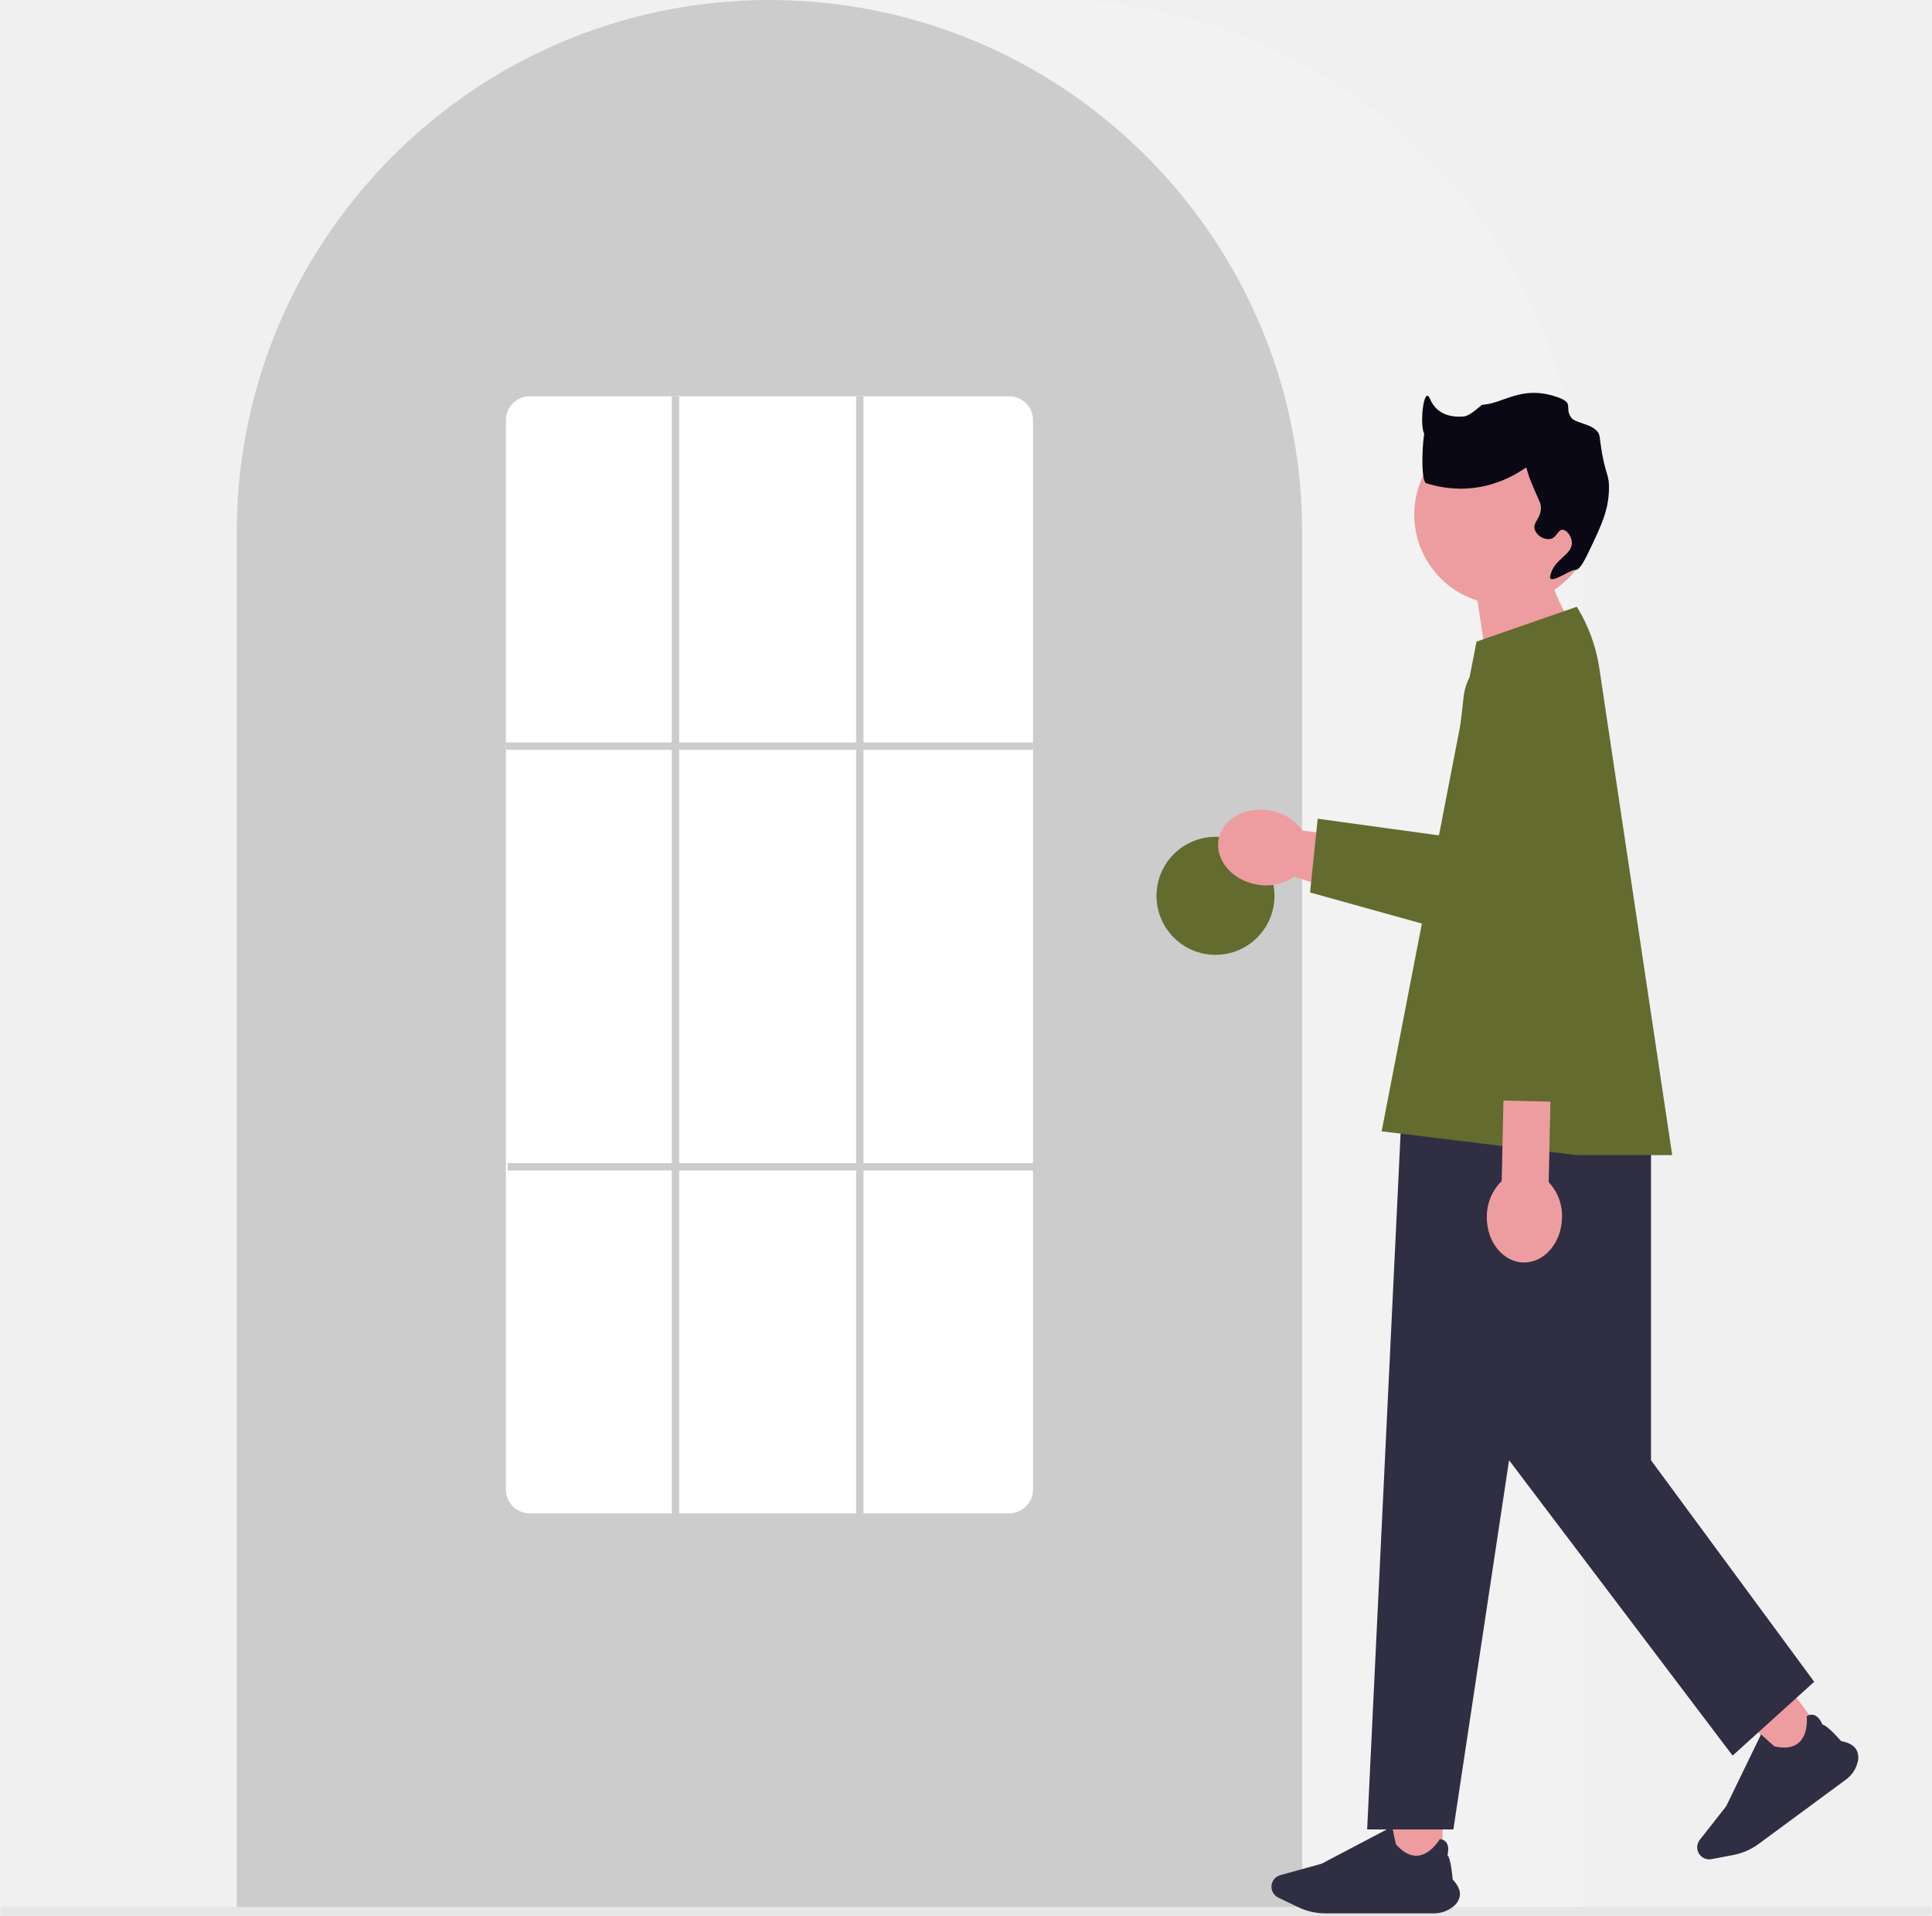
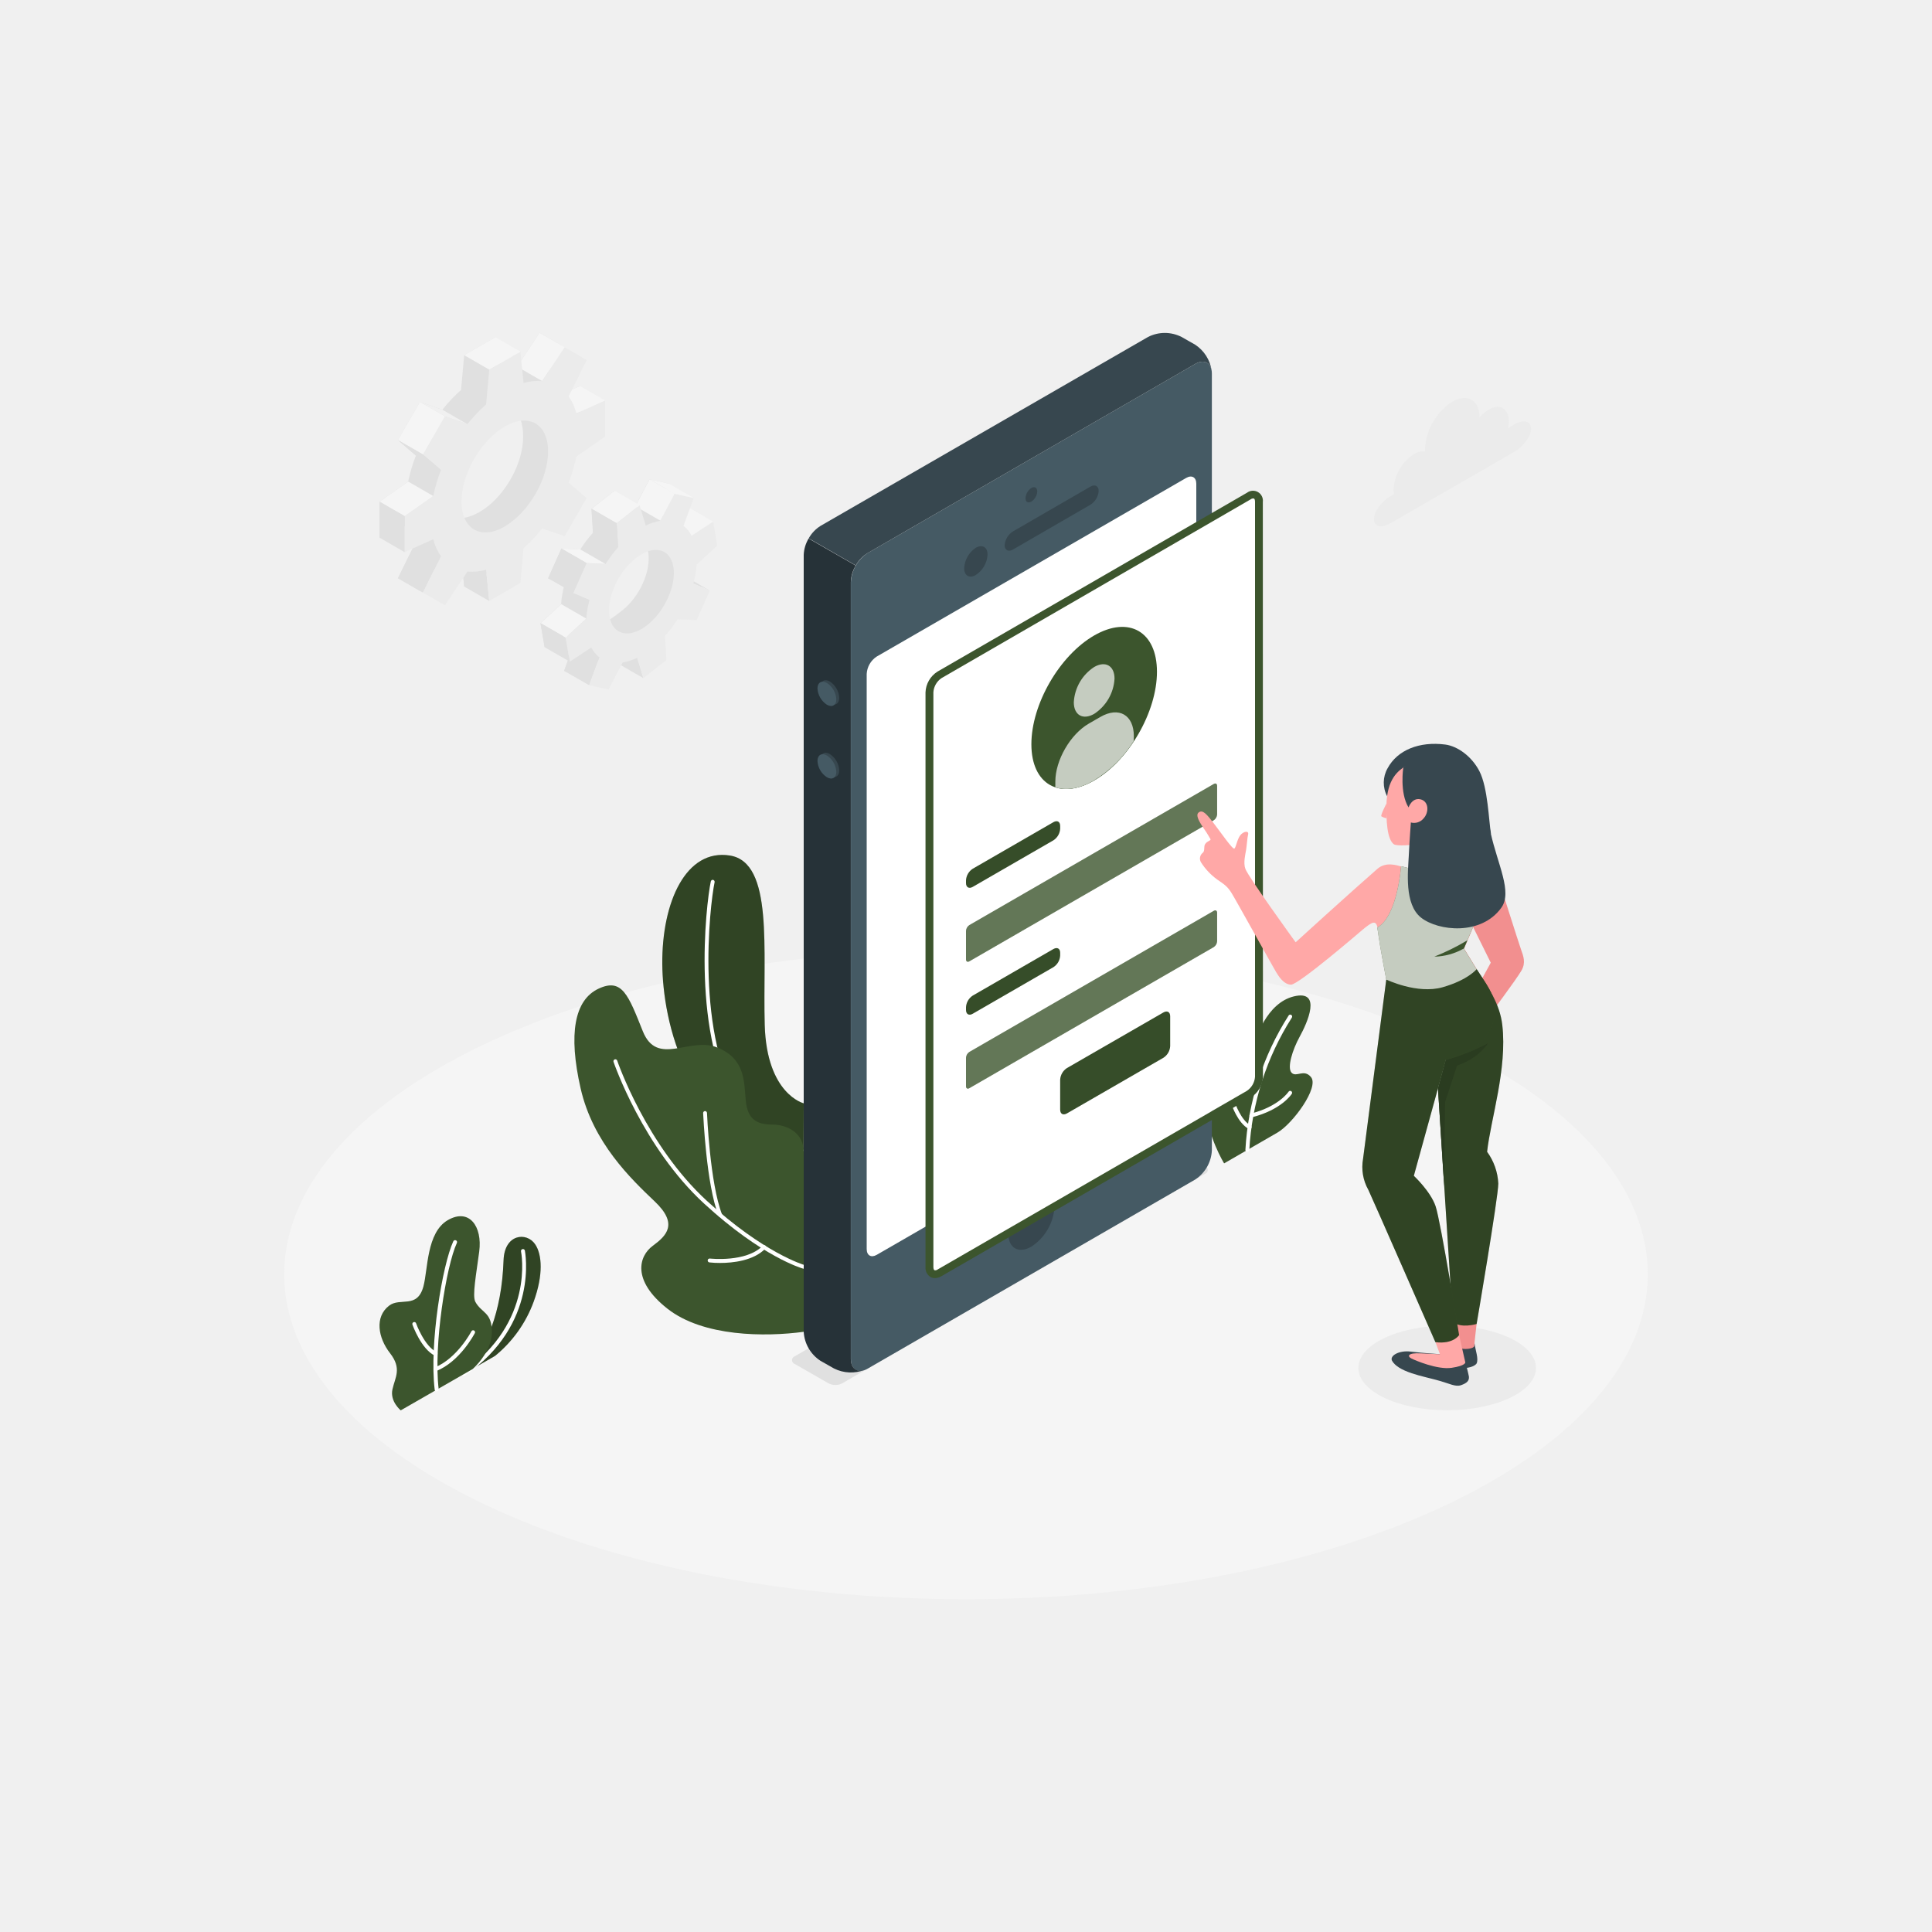
- <svg xmlns="http://www.w3.org/2000/svg" width="800.012" height="793.179" viewBox="0 0 800.012 793.179" role="img" artist="Katerina Limpitsouni" source="https://undraw.co/">
-   <g transform="translate(-571.203 -218.417)">
-     <path d="M981.632,982.127H424.5V410.494c0-121.619,98.944-220.563,220.563-220.563H761.069c121.619,0,220.563,98.944,220.563,220.563Z" transform="translate(244.764 28.486)" fill="#f2f2f2" />
-     <path d="M865.627,982.125H424.5V410.492a218.856,218.856,0,0,1,42.122-129.658c1.013-1.381,2.024-2.744,3.066-4.092a220.511,220.511,0,0,1,46.943-45.564c1.007-.733,2.018-1.453,3.044-2.173a220.046,220.046,0,0,1,48.039-25.123c1.009-.382,2.036-.765,3.063-1.133a219.832,219.832,0,0,1,47.484-11.2c1-.137,2.035-.244,3.065-.352a223.293,223.293,0,0,1,47.479,0c1.028.107,2.059.215,3.074.353a219.788,219.788,0,0,1,47.471,11.2c1.027.367,2.055.75,3.066,1.134A219.5,219.5,0,0,1,769.9,228.635c1.025.7,2.051,1.424,3.062,2.144a222.832,222.832,0,0,1,28.06,23.757,220.263,220.263,0,0,1,19.423,22.21c1.039,1.344,2.049,2.707,3.061,4.086a218.858,218.858,0,0,1,42.124,129.66Z" transform="translate(244.764 28.488)" fill="#ccc" />
-     <circle cx="24.422" cy="24.422" r="24.422" transform="translate(1050.098 564.909)" fill="#636B2F" />
-     <path d="M1064.222,710.828H266.783c-.71,0-1.286-.814-1.286-1.817s.576-1.818,1.286-1.818h797.439c.71,0,1.286.814,1.286,1.818S1064.933,710.828,1064.222,710.828Z" transform="translate(305.707 300.768)" fill="#e6e6e6" />
-     <path d="M705.852,759.927H507.422a9.869,9.869,0,0,1-9.922-9.792V307.223a9.869,9.869,0,0,1,9.921-9.792H705.852a9.869,9.869,0,0,1,9.921,9.792V750.135a9.869,9.869,0,0,1-9.922,9.792Z" transform="translate(283.19 85.073)" fill="#fff" />
-     <rect width="218.274" height="3.053" transform="translate(780.69 525.816)" fill="#ccc" />
-     <rect width="218.274" height="3.053" transform="translate(781.453 699.995)" fill="#ccc" />
-     <rect width="3.053" height="464.023" transform="translate(849.378 382.505)" fill="#ccc" />
-     <rect width="3.053" height="464.023" transform="translate(925.697 382.505)" fill="#ccc" />
-     <g transform="translate(1075.599 381.07)">
-       <path d="M532.06,220.925a23,23,0,0,1-.621,5.294l-17.588,74.846a19.759,19.759,0,0,1-23.787,14.714l-70.488-21.872-3.442-1.063a20.41,20.41,0,0,1-15.462,3.21c-10.231-1.81-17.314-10.136-15.82-18.609s11-13.862,21.23-12.062a20.45,20.45,0,0,1,13.441,8.294l.052.01.179.032,61.352,7.589,5.157-62.226a22.937,22.937,0,0,1,45.8,1.842Z" transform="translate(-384.654 -92.478)" fill="#ed9da0" />
-       <path d="M523.778,220.925a23,23,0,0,1-.621,5.294l-14.431,78a19.759,19.759,0,0,1-23.787,14.714l-70.488-19.6,3.158-30.523h0l53.679,7.368,6.694-57.1a22.937,22.937,0,0,1,45.8,1.842Z" transform="translate(-376.371 -92.478)" fill="#636B2F" />
-       <rect width="21.152" height="21.152" transform="translate(221.929 552.023) rotate(-36.399)" fill="#ed9da0" />
-       <path d="M601.519,570.531l-36.191,26.681a25.93,25.93,0,0,1-10.5,4.579l-9.036,1.712a4.978,4.978,0,0,1-4.842-7.965l10.957-13.956,14.423-29.737.083.076c2.085,1.906,5.251,4.772,5.488,4.912,4.454.986,7.875.432,10.167-1.646,4-3.624,3.193-10.733,3.184-10.8l-.007-.055.047-.028a3.561,3.561,0,0,1,3.119-.427c2.082.76,3.168,3.492,3.324,3.911,2.032.285,7.318,6.345,7.743,6.836,3.041.551,5.135,1.693,6.223,3.393a6.917,6.917,0,0,1,.548,5.635A12.556,12.556,0,0,1,601.519,570.531Z" transform="translate(-341.504 3.596)" fill="#2f2e43" />
-       <rect width="21.152" height="21.152" transform="translate(71.799 589.151)" fill="#ed9da0" />
-       <path d="M469.188,615.868H424.225a25.933,25.933,0,0,1-11.168-2.545l-8.289-3.984a4.978,4.978,0,0,1,.829-9.284l17.1-4.732,29.255-15.377.022.111c.547,2.771,1.395,6.957,1.5,7.211,3,3.437,6.082,5.021,9.16,4.708,5.369-.544,8.938-6.744,8.974-6.807l.027-.048.055.006a3.561,3.561,0,0,1,2.764,1.507c1.225,1.847.478,4.691.355,5.12,1.467,1.435,2.125,9.45,2.176,10.1,2.121,2.248,3.129,4.409,3,6.424a6.918,6.918,0,0,1-2.9,4.861,12.557,12.557,0,0,1-7.893,2.733Z" transform="translate(-379.847 13.676)" fill="#2f2e43" />
-       <path d="M550.486,317.714H449.111L432.951,654.023h35.7l23.066-152.868,92.559,122.294,33.792-30.574-67.584-91.721Z" transform="translate(-371.229 -59.214)" fill="#2f2e43" />
-       <path d="M522.94,162.995a37.361,37.361,0,1,0-48.555,35.653l7.223,47.733,36.82-30.683s-7.954-10.131-12.22-21.556A37.321,37.321,0,0,0,522.94,162.995Z" transform="translate(-366.985 -112.605)" fill="#ed9da0" />
-       <path d="M524.276,281.639l16.557,48.79-93.675-1.053,13.967-44.58Z" transform="translate(-367.28 -69.241)" fill="#ed9da0" />
-       <path d="M518.46,184.739l-41.541,14.442L437.647,401.925l80.814,9.867h39.5l-30.18-201.615a67.286,67.286,0,0,0-9.323-25.438h0Z" transform="translate(-369.923 -96.176)" fill="#636B2F" />
-       <path d="M497.342,378.487l.723-33.325-19.458-.422-.723,33.325a20.428,20.428,0,0,0-6.155,14.543c-.225,10.388,6.561,18.96,15.158,19.147s15.749-8.083,15.974-18.471a20.428,20.428,0,0,0-5.519-14.8Z" transform="translate(-360.452 -51.702)" fill="#ed9da0" />
-       <path d="M421.883,197.209c1.943.331,4.223-4.377,6.4-8.963,4.562-9.6,7.462-15.7,7.682-24.328.188-7.352-1.854-5.422-3.841-21.767-.655-5.391-9.865-5.381-11.74-7.941-3.166-4.324,1.692-6.107-6.186-8.7-14.756-4.865-21.428,2.693-30.8,3.344-.237.016-4.882,4.56-7.477,4.795-4.546.412-11.1-.3-14.043-7.222-2.749-6.476-4.57,12.448-2.113,14.789a49.753,49.753,0,0,1,5.776,7.342c.1.411-4.331-12.944-5.776-8.99-1.04,2.845-1.991,21.244.654,21.794,2.212.46,20.594,7.52,40.974-6.4.723-.494.04.294,2.561,6.4,3.179,7.7,3.9,8.121,3.841,10.243-.12,4.593-3.569,5.946-2.561,8.963a6.2,6.2,0,0,0,6.4,3.841c2.7-.558,3.165-3.9,5.122-3.841,1.676.051,3.664,2.575,3.841,5.122.373,5.366-7.571,6.842-8.963,14.085-.786,4.088,8.458-2.865,10.243-2.561Z" transform="translate(-274.113 -123.882)" fill="#090814" />
-     </g>
+ <svg xmlns="http://www.w3.org/2000/svg" viewBox="0 0 500 500">
+   <g id="freepik--Floor--inject-2">
+     <path d="M125.23,389.24c68.91,32.84,180.63,32.85,249.54,0s68.9-86.09,0-118.93-180.63-32.84-249.54,0S56.33,356.4,125.23,389.24Z" style="fill:#f5f5f5" />
+   </g>
+   <g id="freepik--Shadow--inject-2">
+     <ellipse cx="374.53" cy="354.02" rx="22.98" ry="10.95" style="fill:#ebebeb" />
+   </g>
+   <g id="freepik--Plants--inject-2">
+     <path d="M120,355.59l8.13-4.69a32.54,32.54,0,0,0,10-14.07c2.51-6.92,2.16-12.18.36-14.82-2.21-3.25-7.94-2.68-8.17,4.16C129.84,339.65,125.91,349,120,355.59Z" style="fill:#3C552D" />
+     <path d="M120,355.59l8.13-4.69a32.54,32.54,0,0,0,10-14.07c2.51-6.92,2.16-12.18.36-14.82-2.21-3.25-7.94-2.68-8.17,4.16C129.84,339.65,125.91,349,120,355.59Z" style="opacity:0.2" />
+     <path d="M120,356.09a.5.5,0,0,1-.28-.91c18.8-13,15.16-31.13,15.12-31.31a.5.5,0,1,1,1-.21c0,.19,3.84,18.94-15.52,32.34A.52.52,0,0,1,120,356.09Z" style="fill:#fff" />
+     <path d="M103.71,365s-2.83-2.3-2.15-5.42,2.51-5.36-.62-9.38-4-9.38-.26-12.28c2.85-2.25,7.3.93,8.9-5,1.18-4.34.78-13.95,6.31-17.15s9,1.62,8.13,8.14c-.76,5.83-1.84,11.44-1,13,1.62,3,4.39,2.59,4.26,8.07-.11,5.1-4.94,9.32-4.94,9.32Z" style="fill:#3C552D" />
+     <path d="M113,360.11a.51.51,0,0,1-.5-.44c-1.43-11.85,2-32.31,4.8-38.39A.5.5,0,0,1,118,321a.49.49,0,0,1,.24.66c-2.77,6-6.08,26.52-4.71,37.85a.5.5,0,0,1-.44.55Z" style="fill:#fff" />
+     <path d="M112.73,350.88a.42.42,0,0,1-.22-.05c-3.47-1.69-5.67-7.72-5.76-8a.5.5,0,1,1,.94-.34c0,.06,2.15,5.9,5.26,7.41a.5.5,0,0,1-.22.95Z" style="fill:#fff" />
+     <path d="M112.67,354.88a.49.49,0,0,1-.46-.32.5.5,0,0,1,.27-.65c5.84-2.34,9.48-9.29,9.52-9.37a.5.5,0,0,1,.89.46c-.16.3-3.85,7.36-10,9.84A.43.43,0,0,1,112.67,354.88Z" style="fill:#fff" />
+     <path d="M316.8,301.08S312.43,294,312,286.31s1.26-10.89,3.58-11.81,2.5,1.91,3.69,3.58,3.62.72,4.52-4.49,4.18-14,11-15.71c7.5-1.86,3.48,6.94,1.59,10.37s-3.35,8.11-2.11,9.38,3.17-1.08,5,1.1c2.23,2.63-4.7,12.1-8.68,14.39Z" style="fill:#3C552D" />
+     <path d="M322.79,298.11h0a.5.5,0,0,1-.48-.52,72,72,0,0,1,11.2-34.8.49.49,0,0,1,.7-.11.5.5,0,0,1,.11.69,71.08,71.08,0,0,0-11,34.27A.5.5,0,0,1,322.79,298.11Z" style="fill:#fff" />
+     <path d="M323.36,292.2a.53.53,0,0,1-.24-.06c-2.8-1.55-4.35-6.15-4.41-6.34a.5.5,0,0,1,.31-.64.5.5,0,0,1,.63.32s1.5,4.43,4,5.78a.51.51,0,0,1,.19.68A.49.49,0,0,1,323.36,292.2Z" style="fill:#fff" />
+     <path d="M323.85,289.17a.5.5,0,0,1-.48-.38.49.49,0,0,1,.36-.6c7.22-1.83,9.72-5.61,9.74-5.65a.5.5,0,0,1,.85.54c-.11.17-2.71,4.14-10.34,6.08Z" style="fill:#fff" />
+     <path d="M208,285.54s-9.59-2.34-10.09-20.3c-.53-19.38,2.35-42-9-43.83s-17.65,12-17.51,28.15c.13,14.14,5.83,44.84,36.56,50.86Z" style="fill:#3C552D" />
+     <path d="M208,285.54s-9.59-2.34-10.09-20.3c-.53-19.38,2.35-42-9-43.83s-17.65,12-17.51,28.15c.13,14.14,5.83,44.84,36.56,50.86Z" style="opacity:0.2" />
+     <path d="M208,298.58h-.09c-6.91-1.26-12.54-5.07-16.73-11.31-12.42-18.53-8.51-53.13-7.22-59.17a.51.51,0,0,1,.59-.39.52.52,0,0,1,.39.6c-1.27,6-5.16,40.16,7.07,58.4a24.12,24.12,0,0,0,16.08,10.88.5.5,0,0,1,.4.59A.49.49,0,0,1,208,298.58Z" style="fill:#fff" />
+     <path d="M208,344.67c-9.91,1.34-26,1.32-35.29-6s-7.35-13.62-3.78-16.25,6.67-5.63.53-11.47-16-15.22-19.2-29.29-1.62-22.87,4.66-25.8c6.09-2.84,7.7,1.68,11.43,11s12.12,1.33,19.3,4.24,6.89,8.67,7.34,13.62,2.82,6.32,6.89,6.32,8.12,2.34,8.12,7Z" style="fill:#3C552D" />
+     <path d="M208,328.33a.3.3,0,0,1-.13,0c-.43-.12-10.68-3.1-25.61-16.81-15.9-14.6-23.4-36.5-23.48-36.72a.51.51,0,0,1,.32-.63.5.5,0,0,1,.63.31c.07.22,7.5,21.88,23.21,36.3,14.72,13.53,25.09,16.56,25.2,16.59a.5.5,0,0,1,.34.62A.49.49,0,0,1,208,328.33Z" style="fill:#fff" />
+     <path d="M186.43,315a.48.48,0,0,1-.46-.32c-3.21-8.24-3.94-25.87-4-26.62a.51.51,0,0,1,.48-.52.53.53,0,0,1,.52.48c0,.18.75,18.21,3.9,26.3a.5.5,0,0,1-.29.65A.52.52,0,0,1,186.43,315Z" style="fill:#fff" />
+     <path d="M186.35,326.85a23.62,23.62,0,0,1-2.76-.14.5.5,0,1,1,.12-1c.09,0,9.4,1.06,13.67-3.29a.5.5,0,1,1,.71.7C195,326.31,189.61,326.85,186.35,326.85Z" style="fill:#fff" />
+   </g>
+   <g id="freepik--Gear--inject-2">
+     <path d="M179.15,137.49l-1.08-6.23-5.56,3.66a7.71,7.71,0,0,0-2.11-2.57l2.66-7.2-5-1.11-3.66,7a13.63,13.63,0,0,0-3.81,1.24L159,127l-5.94,4.67.39,6.2a33.37,33.37,0,0,0-3.28,4.34l-4.9-.25-3.44,7.71,4.21,1.8a24.68,24.68,0,0,0-.83,4.88l-5.35,4.92,1.07,6.24,5.57-3.66a7.56,7.56,0,0,0,2.11,2.56L146,173.62l5,1.1,5.24-5.1c1.21-.19.91-2.47,2.23-3.12l1.59,5.26,5.93-4.66-.15-2.44c1.2-1.34,5.74-4.29,6.72-5.83l1.23-2,3.44-7.71-1.6-2.9-1.78-3.78ZM161,158c-4.56,3.58-6,4.37-6.77-.42s1.84-12.07,6.4-15.66,6.3-3.84,7.12.94S165.57,154.46,161,158Z" style="fill:#e0e0e0" />
+     <polygon points="168.1 124.04 174.59 127.78 170.93 134.76 164.44 131.02 168.1 124.04" style="fill:#f5f5f5" />
+     <polygon points="184.56 135 179 138.66 172.51 134.92 178.07 131.26 184.56 135" style="fill:#f5f5f5" />
+     <polygon points="183.67 152.83 179.46 151.04 172.97 147.3 177.18 149.09 183.67 152.83" style="fill:#e0e0e0" />
+     <polygon points="145.99 173.62 152.48 177.35 155.14 170.15 148.65 166.41 145.99 173.62" style="fill:#e0e0e0" />
+     <polygon points="166.49 175.5 160.01 171.76 158.42 166.5 164.91 170.24 166.49 175.5" style="fill:#e0e0e0" />
+     <path d="M185.63,141.23,184.56,135,179,138.66a7.74,7.74,0,0,0-2.12-2.57l2.66-7.2-4.95-1.11-3.67,7a13.63,13.63,0,0,0-3.81,1.24l-1.58-5.26-5.94,4.67.39,6.2A33.37,33.37,0,0,0,156.7,146l-4.91-.25-3.44,7.71,4.21,1.8a25.4,25.4,0,0,0-.83,4.89L146.39,165l1.07,6.24,5.56-3.66a7.7,7.7,0,0,0,2.12,2.56l-2.66,7.2,5,1.11,3.66-7a13.31,13.31,0,0,0,3.82-1.25l1.58,5.26,5.94-4.66-.39-6.2a33.37,33.37,0,0,0,3.28-4.34l4.91.24,3.44-7.71L179.45,151a24.81,24.81,0,0,0,.84-4.89ZM167.5,161.78c-4.55,3.58-8.91,2.61-9.74-2.17s2.2-11.57,6.76-15.15,8.91-2.6,9.74,2.18S172.06,158.2,167.5,161.78Z" style="fill:#ebebeb" />
+     <polygon points="165.53 130.74 159.04 127 153.1 131.67 159.59 135.41 165.53 130.74" style="fill:#f5f5f5" />
+     <polygon points="153.1 131.67 153.49 137.87 159.98 141.61 159.59 135.41 153.1 131.67" style="fill:#e0e0e0" />
+     <polygon points="156.7 145.95 150.21 142.21 145.31 141.97 151.79 145.71 156.7 145.95" style="fill:#f5f5f5" />
+     <polygon points="145.31 141.97 141.87 149.67 148.35 153.41 151.79 145.71 145.31 141.97" style="fill:#e0e0e0" />
+     <polygon points="151.73 160.09 145.25 156.35 139.9 161.27 146.38 165.01 151.73 160.09" style="fill:#f5f5f5" />
+     <polygon points="147.46 171.25 140.97 167.51 139.9 161.27 146.38 165.01 147.46 171.25" style="fill:#e0e0e0" />
+     <polygon points="174.59 127.78 168.1 124.04 173.06 125.15 179.54 128.89 174.59 127.78" style="fill:#f5f5f5" />
+     <path d="M150.09,109.21V99.9l-7.41,3.34a13.36,13.36,0,0,0-2-4.41l4.67-9.41-5.7-3.29-5.82,8.75a13.21,13.21,0,0,0-4.82.47l-.82-8.09-8.06,4.66-.81,9a39.68,39.68,0,0,0-4.82,5.1l-5.82-2-5.7,9.88,4.66,4a40.21,40.21,0,0,0-2,6.72l-7.41,5.21v9.32l7.41-3.34a13.36,13.36,0,0,0,2,4.41L103,149.64l5.7,3.29,5.82-8.75a13.23,13.23,0,0,0,4.82-.47l.81,8.09,8.06-4.66.82-9a15.2,15.2,0,0,0,6.46-4.54l4.18,1.47,5.7-9.87-3.5-3a20.81,20.81,0,0,0,.83-7.73Zm-25.93,23.26c-6.18,3.57-10,1-10-6.11s5.11-15.9,11.3-19.47,9.93-1,9.93,6.17S130.35,128.89,124.16,132.47Z" style="fill:#e0e0e0" />
+     <polygon points="146.13 89.86 139.65 86.13 133.83 94.88 140.31 98.62 146.13 89.86" style="fill:#f5f5f5" />
+     <polygon points="156.58 103.64 150.09 99.9 142.68 103.24 149.17 106.98 156.58 103.64" style="fill:#f5f5f5" />
+     <polygon points="126.61 155.54 120.13 151.8 119.32 143.71 125.8 147.45 126.61 155.54" style="fill:#e0e0e0" />
+     <polygon points="102.97 149.64 109.46 153.38 114.13 143.97 107.64 140.23 102.97 149.64" style="fill:#e0e0e0" />
+     <path d="M156.58,113v-9.31L149.17,107a13.17,13.17,0,0,0-2-4.41l4.67-9.41-5.7-3.3-5.82,8.76a13,13,0,0,0-4.82.47L134.68,91l-8.06,4.66-.82,9a40.38,40.38,0,0,0-4.82,5.1l-5.82-2-5.7,9.88,4.67,4a39.29,39.29,0,0,0-2,6.72l-7.41,5.21v9.32l7.41-3.34a13.16,13.16,0,0,0,2,4.41l-4.67,9.41,5.7,3.29,5.82-8.75a13.21,13.21,0,0,0,4.82-.47l.82,8.09,8.06-4.66.81-9a39.68,39.68,0,0,0,4.82-5.1l5.82,2,5.7-9.87-4.67-4a39.34,39.34,0,0,0,2-6.72Zm-25.93,23.26c-6.19,3.57-11.21.67-11.21-6.47s5-15.83,11.21-19.41,11.2-.67,11.2,6.47S136.83,132.63,130.65,136.21Z" style="fill:#ebebeb" />
+     <polygon points="114.5 106.04 120.98 109.78 115.16 107.75 108.68 104 114.5 106.04" style="fill:#f0f0f0" />
+     <rect x="103.37" y="107.07" width="11.41" height="7.49" transform="translate(-41.42 149.93) rotate(-60.02)" style="fill:#f5f5f5" />
+     <polygon points="102.97 113.88 109.46 117.62 114.13 121.64 107.64 117.91 102.97 113.88" style="fill:#e0e0e0" />
+     <polygon points="105.64 124.63 112.13 128.37 104.72 133.58 98.23 129.84 105.64 124.63" style="fill:#f5f5f5" />
+     <polygon points="98.23 129.84 104.72 133.58 104.72 142.9 98.23 139.16 98.23 129.84" style="fill:#e0e0e0" />
+     <polygon points="134.68 91 128.19 87.26 120.13 91.92 126.61 95.66 134.68 91" style="fill:#f5f5f5" />
+   </g>
+   <g id="freepik--Device--inject-2">
+     <path d="M217.88,358.05l94-54.28a1.06,1.06,0,0,0,0-2l-8.69-5a3.86,3.86,0,0,0-3.47,0L205.69,351a1.06,1.06,0,0,0,0,2l8.72,5A3.86,3.86,0,0,0,217.88,358.05Z" style="fill:#e0e0e0" />
+     <path d="M309.3,94.2l-84.76,48.94a9.58,9.58,0,0,0-4.33,7.5V351.71c0,2.76,1.94,3.88,4.33,2.5l84.76-48.94a9.55,9.55,0,0,0,4.33-7.5V96.7C313.63,93.94,311.7,92.82,309.3,94.2Z" style="fill:#455a64" />
+     <path d="M224.54,143.14,309.3,94.2c2.14-1.24,3.91-.47,4.27,1.68a9.68,9.68,0,0,0-4.27-6.68l-3.52-2a9.57,9.57,0,0,0-8.66,0L212.35,136.1a8.91,8.91,0,0,0-3.06,3.23l12.19,7A8.75,8.75,0,0,1,224.54,143.14Z" style="fill:#37474f" />
+     <path d="M208,344.67a9.58,9.58,0,0,0,4.33,7.5l3.53,2a9.7,9.7,0,0,0,7.92.34c-2,.78-3.59-.37-3.59-2.84V150.64a8.8,8.8,0,0,1,1.27-4.27l-12.19-7A8.91,8.91,0,0,0,208,143.6Z" style="fill:#263238" />
+     <path d="M226.87,169.93,307,123.68c1.44-.82,2.6-.15,2.6,1.5V274a5.73,5.73,0,0,1-2.6,4.5l-80.1,46.25c-1.44.83-2.6.16-2.6-1.5V174.43A5.74,5.74,0,0,1,226.87,169.93Z" style="fill:#fff" />
+     <path d="M266.92,126.29a3.38,3.38,0,0,0-1.52,2.64c0,1,.68,1.37,1.52.88a3.35,3.35,0,0,0,1.52-2.64C268.44,126.2,267.76,125.81,266.92,126.29Z" style="fill:#37474f" />
+     <path d="M266.92,308.74a13.3,13.3,0,0,0-6,10.42c0,3.83,2.69,5.39,6,3.47a13.31,13.31,0,0,0,6-10.42C272.94,308.38,270.24,306.82,266.92,308.74Z" style="fill:#37474f" />
+     <path d="M252.53,141.77a6.73,6.73,0,0,0-3,5.28c0,1.94,1.36,2.73,3,1.76a6.73,6.73,0,0,0,3.05-5.28C255.58,141.59,254.22,140.8,252.53,141.77Z" style="fill:#37474f" />
+     <path d="M260,141.11c0,1.3,1,1.79,2.17,1.1l20-11.57a4.64,4.64,0,0,0,2.17-3.6c0-1.29-1-1.78-2.17-1.09l-20,11.57A4.64,4.64,0,0,0,260,141.11Z" style="fill:#37474f" />
+     <path d="M214.76,176.37a5.39,5.39,0,0,1,2.44,4.22c0,1.56-1.09,2.19-2.44,1.41a5.4,5.4,0,0,1-2.43-4.22C212.33,176.23,213.42,175.6,214.76,176.37Z" style="fill:#37474f" />
+     <path d="M214.76,195.15a5.39,5.39,0,0,1,2.44,4.22c0,1.55-1.09,2.18-2.44,1.41a5.4,5.4,0,0,1-2.43-4.22C212.33,195,213.42,194.37,214.76,195.15Z" style="fill:#37474f" />
+     <path d="M214,176.75a5.39,5.39,0,0,1,2.44,4.22c0,1.55-1.09,2.18-2.44,1.41a5.39,5.39,0,0,1-2.44-4.22C211.57,176.6,212.66,176,214,176.75Z" style="fill:#455a64" />
+     <path d="M214,195.52a5.39,5.39,0,0,1,2.44,4.23c0,1.55-1.09,2.18-2.44,1.4a5.36,5.36,0,0,1-2.44-4.22C211.57,195.38,212.66,194.75,214,195.52Z" style="fill:#455a64" />
+     <path d="M325.82,129.89c0-1.66-1.16-2.33-2.6-1.5l-9.59,5.53-70.51,40.72a5.73,5.73,0,0,0-2.6,4.5V327.92c0,1.66,1.16,2.33,2.6,1.5l70.54-40.73,9.56-5.52a5.73,5.73,0,0,0,2.6-4.5Z" style="fill:#fff" />
+     <path d="M326.82,129.89a2.57,2.57,0,0,0-4.1-2.37l-9.15,5.29h0l-70.95,41a6.66,6.66,0,0,0-3.1,5.37V327.92a2.77,2.77,0,0,0,1.26,2.55,2.29,2.29,0,0,0,1.18.31,3.42,3.42,0,0,0,1.66-.49l71-41h0l9.13-5.27a6.75,6.75,0,0,0,3.1-5.37ZM313.59,287.58l0,0-.82.48h0l-70.11,40.48a1,1,0,0,1-.84.18c-.13-.08-.26-.36-.26-.82V179.14a4.81,4.81,0,0,1,2.1-3.64L313.7,135h0l10-5.79a1,1,0,0,1,.84-.18c.13.08.26.36.26.82V278.67a4.81,4.81,0,0,1-2.1,3.64l-9.13,5.27Z" style="fill:#3C552D" />
+     <path d="M283.17,164.46c9-5.18,16.25-1,16.25,9.39s-7.28,23-16.25,28.14-16.25,1-16.25-9.38S274.2,169.65,283.17,164.46Z" style="fill:#3C552D" />
+     <path d="M283.17,172.62c2.91-1.68,5.27-.32,5.27,3a11.65,11.65,0,0,1-5.27,9.13c-2.91,1.68-5.27.32-5.27-3A11.65,11.65,0,0,1,283.17,172.62Z" style="fill:#3C552D" />
+     <path d="M293.44,190.54c0-5.52-3.87-7.76-8.66-5l-3,1.73c-4.78,2.76-8.66,9.48-8.66,15v1.49c2.77.91,6.25.42,10-1.77a32,32,0,0,0,10.27-10.17Z" style="fill:#3C552D" />
+     <path d="M283.17,172.62c2.91-1.68,5.27-.32,5.27,3a11.65,11.65,0,0,1-5.27,9.13c-2.91,1.68-5.27.32-5.27-3A11.65,11.65,0,0,1,283.17,172.62Z" style="fill:#fff;opacity:0.7" />
+     <path d="M293.44,190.54c0-5.52-3.87-7.76-8.66-5l-3,1.73c-4.78,2.76-8.66,9.48-8.66,15v1.49c2.77.91,6.25.42,10-1.77a32,32,0,0,0,10.27-10.17Z" style="fill:#fff;opacity:0.7" />
+     <path d="M251.73,224.84l20.91-12.07c1-.55,1.73-.11,1.73,1v.69a3.82,3.82,0,0,1-1.73,3l-20.91,12.07c-.95.55-1.73.1-1.73-1v-.69A3.83,3.83,0,0,1,251.73,224.84Z" style="fill:#3C552D" />
+     <path d="M251.73,224.84l20.91-12.07c1-.55,1.73-.11,1.73,1v.69a3.82,3.82,0,0,1-1.73,3l-20.91,12.07c-.95.55-1.73.1-1.73-1v-.69A3.83,3.83,0,0,1,251.73,224.84Z" style="opacity:0.1" />
+     <path d="M250.87,239.41l63.26-36.52c.47-.28.86-.06.86.5v7.38a1.94,1.94,0,0,1-.86,1.5l-63.26,36.52c-.48.28-.87.05-.87-.5v-7.38A1.92,1.92,0,0,1,250.87,239.41Z" style="fill:#3C552D" />
+     <path d="M250.87,239.41l63.26-36.52c.47-.28.86-.06.86.5v7.38a1.94,1.94,0,0,1-.86,1.5l-63.26,36.52c-.48.28-.87.05-.87-.5v-7.38A1.92,1.92,0,0,1,250.87,239.41Z" style="fill:#fff;opacity:0.2" />
+     <path d="M251.73,257.67l20.91-12.07c1-.55,1.73-.1,1.73,1v.69a3.81,3.81,0,0,1-1.73,3l-20.91,12.07c-.95.56-1.73.11-1.73-1v-.69A3.85,3.85,0,0,1,251.73,257.67Z" style="fill:#3C552D" />
+     <path d="M251.73,257.67l20.91-12.07c1-.55,1.73-.1,1.73,1v.69a3.81,3.81,0,0,1-1.73,3l-20.91,12.07c-.95.56-1.73.11-1.73-1v-.69A3.85,3.85,0,0,1,251.73,257.67Z" style="opacity:0.1" />
+     <path d="M250.87,272.24l63.26-36.52c.47-.28.86-.05.86.5v7.38a1.94,1.94,0,0,1-.86,1.5l-63.26,36.52c-.48.28-.87.06-.87-.5v-7.38A1.92,1.92,0,0,1,250.87,272.24Z" style="fill:#3C552D" />
+     <path d="M250.87,272.24l63.26-36.52c.47-.28.86-.05.86.5v7.38a1.94,1.94,0,0,1-.86,1.5l-63.26,36.52c-.48.28-.87.06-.87-.5v-7.38A1.92,1.92,0,0,1,250.87,272.24Z" style="fill:#fff;opacity:0.2" />
+     <path d="M276.1,276.43l25-14.41c1-.56,1.74-.11,1.74,1v7.72a3.82,3.82,0,0,1-1.74,3l-25,14.42c-1,.55-1.73.1-1.73-1v-7.73A3.86,3.86,0,0,1,276.1,276.43Z" style="fill:#3C552D" />
+     <path d="M276.1,276.43l25-14.41c1-.56,1.74-.11,1.74,1v7.72a3.82,3.82,0,0,1-1.74,3l-25,14.42c-1,.55-1.73.1-1.73-1v-7.73A3.86,3.86,0,0,1,276.1,276.43Z" style="opacity:0.1" />
+   </g>
+   <g id="freepik--Character--inject-2">
+     <path d="M335.3,243.85s-12.28-16.94-13-19c-.57-1.52,0-3.78.18-4.83s.34-3.39.52-4c.3-1.14-1.17-.91-2,.13s-1.11,3.12-1.54,3.46-3.7-4.43-5.41-6.63-2.78-3.54-3.83-2.72c-.75.59-.19,1.87,1.05,3.75a33.77,33.77,0,0,1,2,3.15c.19.41-.83.44-1.38,1.29-.43.66,0,1.73-.6,2.24a1.89,1.89,0,0,0-.48,2.47,16.34,16.34,0,0,0,4.23,4.48c1.84,1.27,2.58,1.72,3.67,3.45s10.87,19.4,11.53,20.46,1.93,3.22,3.86,3.28,17.73-13.54,18.54-14.22c2.6-2.17,3.43-2.48,3.87-.53a19.25,19.25,0,0,1,.34,2.1c.31,2.48,2,11.34,2,11.34s8,3.87,14.57,2,8.79-4.66,8.79-4.66l-3.29-5.36c.89-2.21,5-11.17,6.33-17.44l-20.6-3.33c-.42-.09-1.1-.26-2-.49-1.13-.3-4-1.29-6.17.61-7.08,6.17-21.16,19-21.16,19" style="fill:#ffa8a7" />
+     <path d="M376.14,347.79l-3.69,5.13a12.26,12.26,0,0,0,5.36,1.15c3.31.12,4.22-1,4.34-1.22.56-1.2-.31-3.36-.55-5.22Z" style="fill:#37474f" />
+     <path d="M372.66,350.46s-4.48-.29-7.57-.67-5.54,1.12-4.82,2.39,2.43,2.33,5.09,3.22c2.27.77,5,1.32,7.36,2s4,1.57,5.37,1.09c1.53-.53,2.19-1.14,2.06-2.26a48.54,48.54,0,0,0-1.24-4.72Z" style="fill:#37474f" />
+     <path d="M382.15,342.64s-.56,4.66-.6,5.66-4.55,1.32-5.41-.51l-.14-5.7Z" style="fill:#f28f8f" />
+     <path d="M377.61,345.5l1.61,7.08s.15.86-3.53,1.41-9.46-1.93-10.45-2.43-1.1-1.51,2.52-1.31,4.9.21,4.9.21l-1.18-3.13Z" style="fill:#ffa8a7" />
+     <path d="M385.19,228l2.55-.71s5.33,16.87,5.92,18.5,1.26,3.35.11,5.36c-1.37,2.39-8.58,12-8.58,12l-4.58-4.48,5.2-9.52-4.6-9.3Z" style="fill:#f28f8f" />
+     <path d="M359,206.09a7.52,7.52,0,0,1,.11-7.27c2.54-4.71,8.2-7,14.94-6.13,3.12.41,6.8,3,8.81,6.87,2.22,4.29,2.43,12.93,3,16.2Z" style="fill:#37474f" />
+     <path d="M358.82,207.94s-1.6,3.05-1.32,3.33a4.19,4.19,0,0,0,1.34.5Z" style="fill:#ffa8a7" />
+     <path d="M363.68,198.3c-1.74,1.13-4.74,3.21-4.87,10.06-.14,7,.86,9.31,1.9,10.12.7.55,4.81.27,6.57-.14s6.83-2.92,8.66-6.73c2.15-4.48,1.71-11-1.48-13A11.14,11.14,0,0,0,363.68,198.3Z" style="fill:#ffa8a7" />
+     <path d="M382.15,250.82c3.08,4.8,6,9,6.64,14.42,1.32,11.39-3,24.41-3.93,32.84a15.19,15.19,0,0,1,2.9,8.22c0,3.49-5.61,36.34-5.61,36.34s-4.08,1.24-6.15-.55l-3.85-60.43,2-7.36Z" style="fill:#3C552D" />
+     <path d="M382.15,250.82c3.08,4.8,6,9,6.64,14.42,1.32,11.39-3,24.41-3.93,32.84a15.19,15.19,0,0,1,2.9,8.22c0,3.49-5.61,36.34-5.61,36.34s-4.08,1.24-6.15-.55l-3.85-60.43,2-7.36Z" style="opacity:0.2" />
+     <path d="M372.15,281.66l2-7.36a49.13,49.13,0,0,0,11-4.37s-2.08,3.79-8.06,5.87L374,285.25l-.26,21.65Z" style="fill:#3C552D" />
+     <path d="M372.15,281.66l2-7.36a49.13,49.13,0,0,0,11-4.37s-2.08,3.79-8.06,5.87L374,285.25l-.26,21.65Z" style="opacity:0.3" />
+     <path d="M382.15,250.82c1.65,2.7,5.59,7.3,4.75,11.73-1,5.36-3.9,9.13-12.72,11.75l-8.28,30s4.31,4,5.63,7.87,6.08,33.35,6.08,33.35-1.48,2.41-6.13,1.83c0,0-16.21-37-17.35-39.41a12,12,0,0,1-1.37-8.05c.51-3.88,6-46.35,6-46.35Z" style="fill:#3C552D" />
+     <path d="M382.15,250.82c1.65,2.7,5.59,7.3,4.75,11.73-1,5.36-3.9,9.13-12.72,11.75l-8.28,30s4.31,4,5.63,7.87,6.08,33.35,6.08,33.35-1.48,2.41-6.13,1.83c0,0-16.21-37-17.35-39.41a12,12,0,0,1-1.37-8.05c.51-3.88,6-46.35,6-46.35Z" style="opacity:0.2" />
+     <path d="M385.19,228l-20.6-3.33c-.42-.09-1.1-.26-2-.49h0s-.88,12.92-6.17,15.88h0c.13.62.24,1.31.34,2.1.31,2.48,2,11.34,2,11.34s8,3.87,14.57,2,8.79-4.66,8.79-4.66l-3.29-5.36C379.75,243.25,383.89,234.29,385.19,228Z" style="fill:#3C552D" />
+     <path d="M385.19,228l-20.6-3.33c-.42-.09-1.1-.26-2-.49h0s-.88,12.92-6.17,15.88h0c.13.62.24,1.31.34,2.1.31,2.48,2,11.34,2,11.34s8,3.87,14.57,2,8.79-4.66,8.79-4.66l-3.29-5.36C379.75,243.25,383.89,234.29,385.19,228Z" style="fill:#fff;opacity:0.7" />
+     <path d="M379.76,243.35a58.15,58.15,0,0,1-8.57,4.23,16.1,16.1,0,0,0,7.67-2.12Z" style="fill:#3C552D" />
+     <path d="M363.17,198.64s-1,6.5,1.36,10.32c0,0,.88-2.59,3.07-2.1s2.31,3.38.77,5a3.19,3.19,0,0,1-3.24,1s-.35,4.7-.54,8.64-1.23,12.53,3.2,16,15.55,4.69,20.76-2.59c2.9-4.05-.95-11.21-2.74-19.24-1.65-7.38-2.58-18.32-10.41-20.08S363.17,198.64,363.17,198.64Z" style="fill:#37474f" />
+   </g>
+   <g id="freepik--Cloud--inject-2">
+     <path d="M391.9,109.83l-1.65,1a8.7,8.7,0,0,0,.23-1.79c0-3.35-2.35-4.7-5.25-3a9.26,9.26,0,0,0-2.33,2v0c0-4.5-3.16-6.33-7.06-4.08a15.61,15.61,0,0,0-7.06,12.23c0,.23,0,.45,0,.67a4.28,4.28,0,0,0-2.87.66,11.6,11.6,0,0,0-5.25,9.09,6.1,6.1,0,0,0,.13,1.26l-.88.51c-2.39,1.38-4.33,4.07-4.33,6s1.94,2.39,4.33,1l32-18.45c2.39-1.38,4.33-4.07,4.33-6S394.29,108.44,391.9,109.83Z" style="fill:#ebebeb" />
  </g>
</svg>
